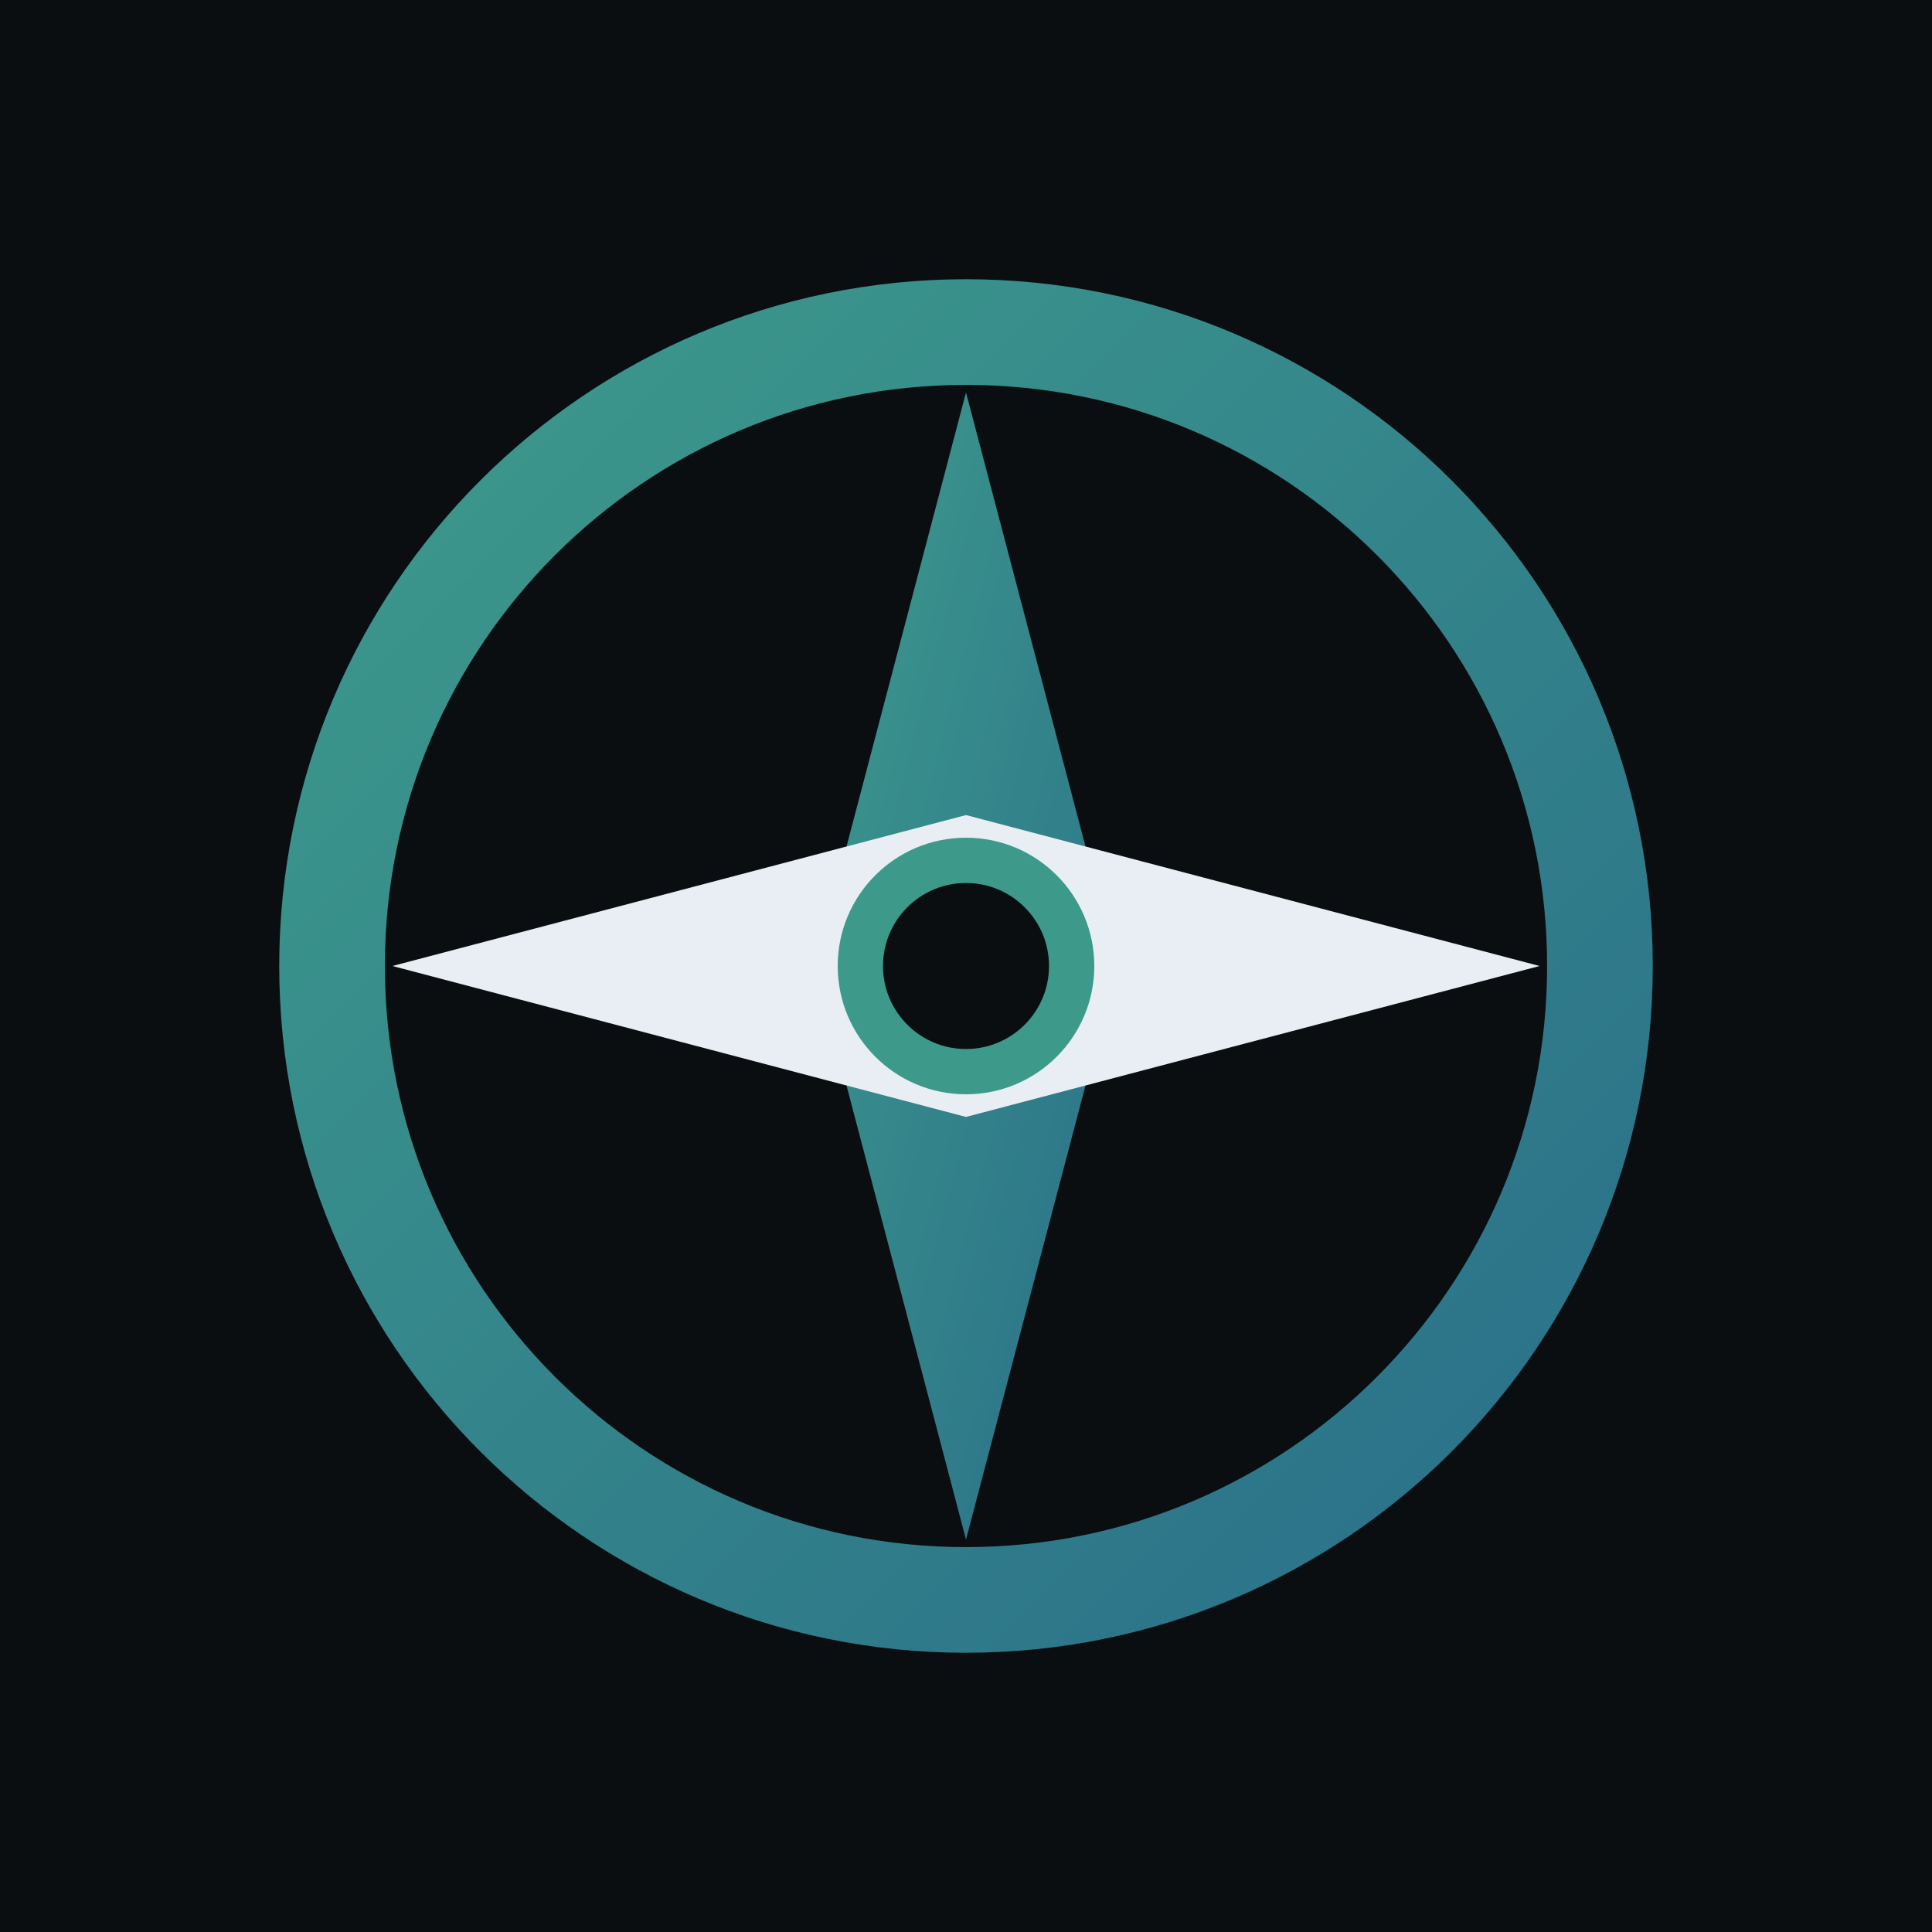
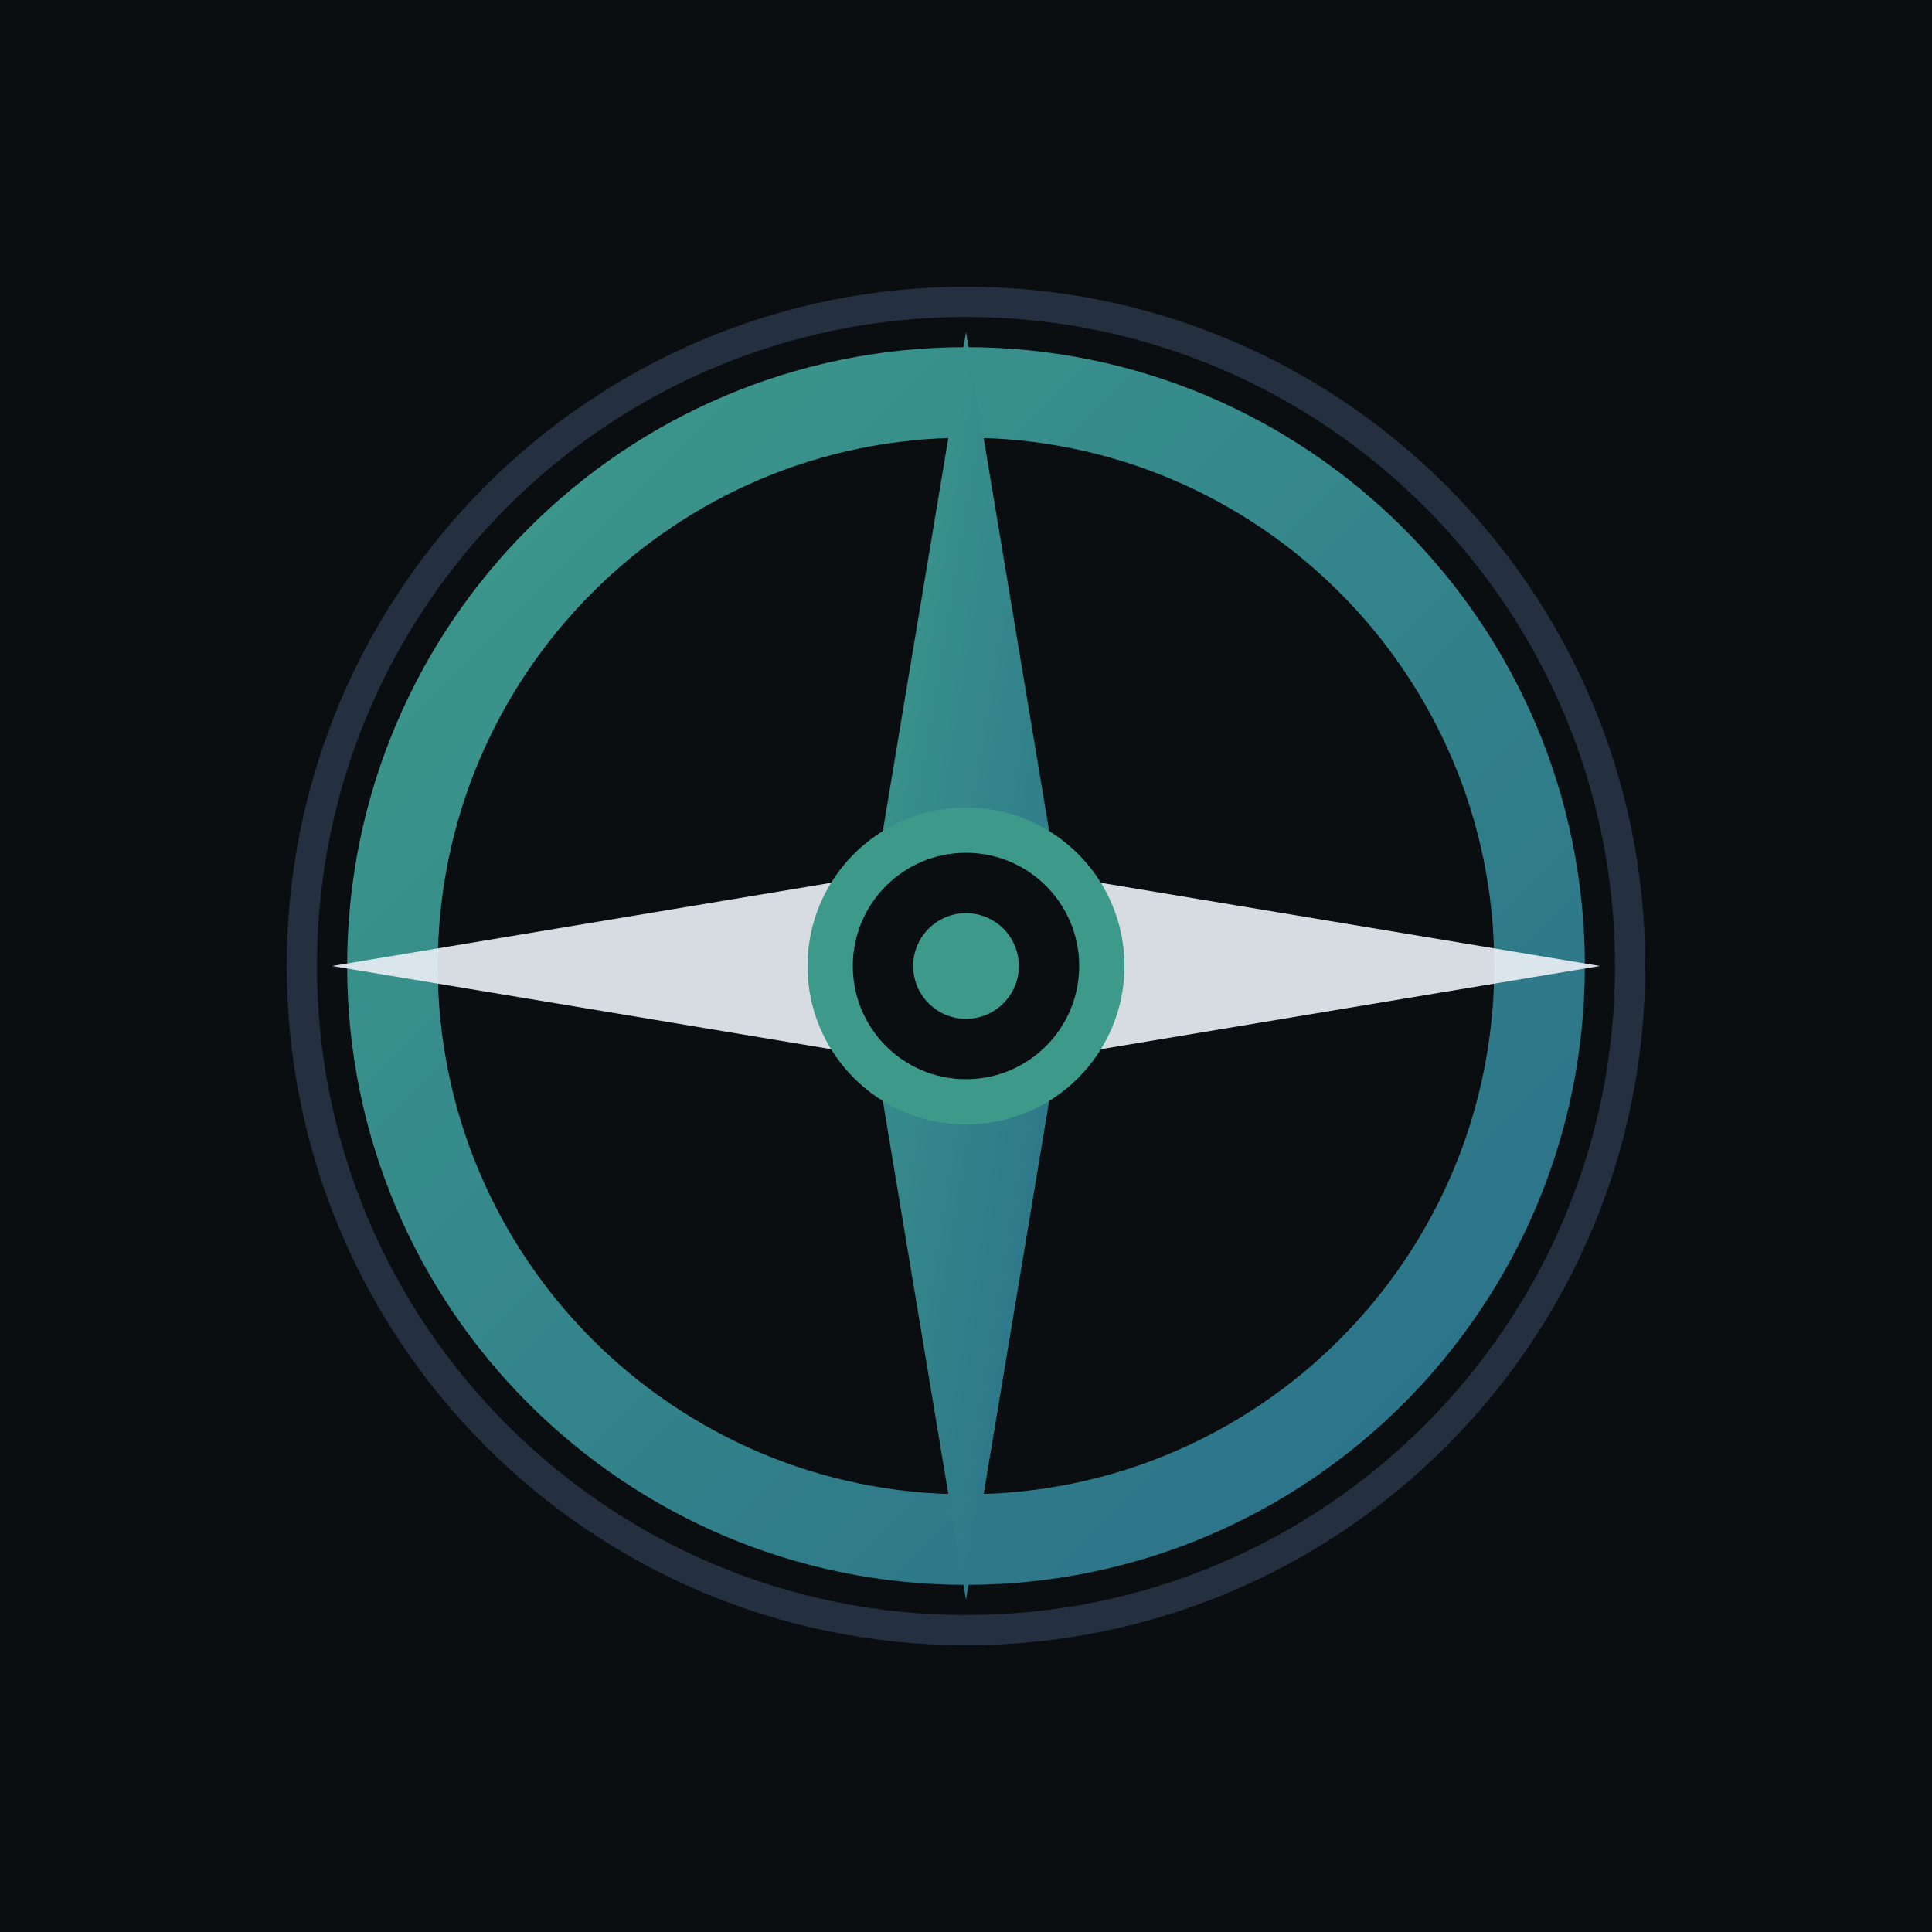
<svg xmlns="http://www.w3.org/2000/svg" viewBox="0 0 128 128" role="img" aria-label="Kraftverk">
  <defs>
    <linearGradient id="g" x1="0" y1="0" x2="1" y2="1">
      <stop offset="0%" stop-color="#3d9a8b" />
      <stop offset="100%" stop-color="#2a6f8a" />
    </linearGradient>
  </defs>
  <rect width="128" height="128" fill="#0b0e11" />
-   <circle cx="64" cy="64" r="42" fill="none" stroke="url(#g)" stroke-width="7" />
-   <path d="M64 26 L74 64 L64 102 L54 64 Z" fill="url(#g)" />
-   <path d="M26 64 L64 54 L102 64 L64 74 Z" fill="#e8eef4" />
-   <circle cx="64" cy="64" r="7" fill="#0b0e11" stroke="#3d9a8b" stroke-width="3" />
+   <circle cx="64" cy="64" r="44" fill="none" stroke="#243040" stroke-width="2" />
+   <circle cx="64" cy="64" r="38" fill="none" stroke="url(#g)" stroke-width="6" />
+   <path d="M64 22 L71 64 L64 106 L57 64 Z" fill="url(#g)" />
+   <path d="M22 64 L64 57 L106 64 L64 71 Z" fill="#e8eef4" opacity="0.92" />
+   <circle cx="64" cy="64" r="9" fill="#0b0e11" stroke="#3d9a8b" stroke-width="3" />
+   <circle cx="64" cy="64" r="3.5" fill="#3d9a8b" />
</svg>
